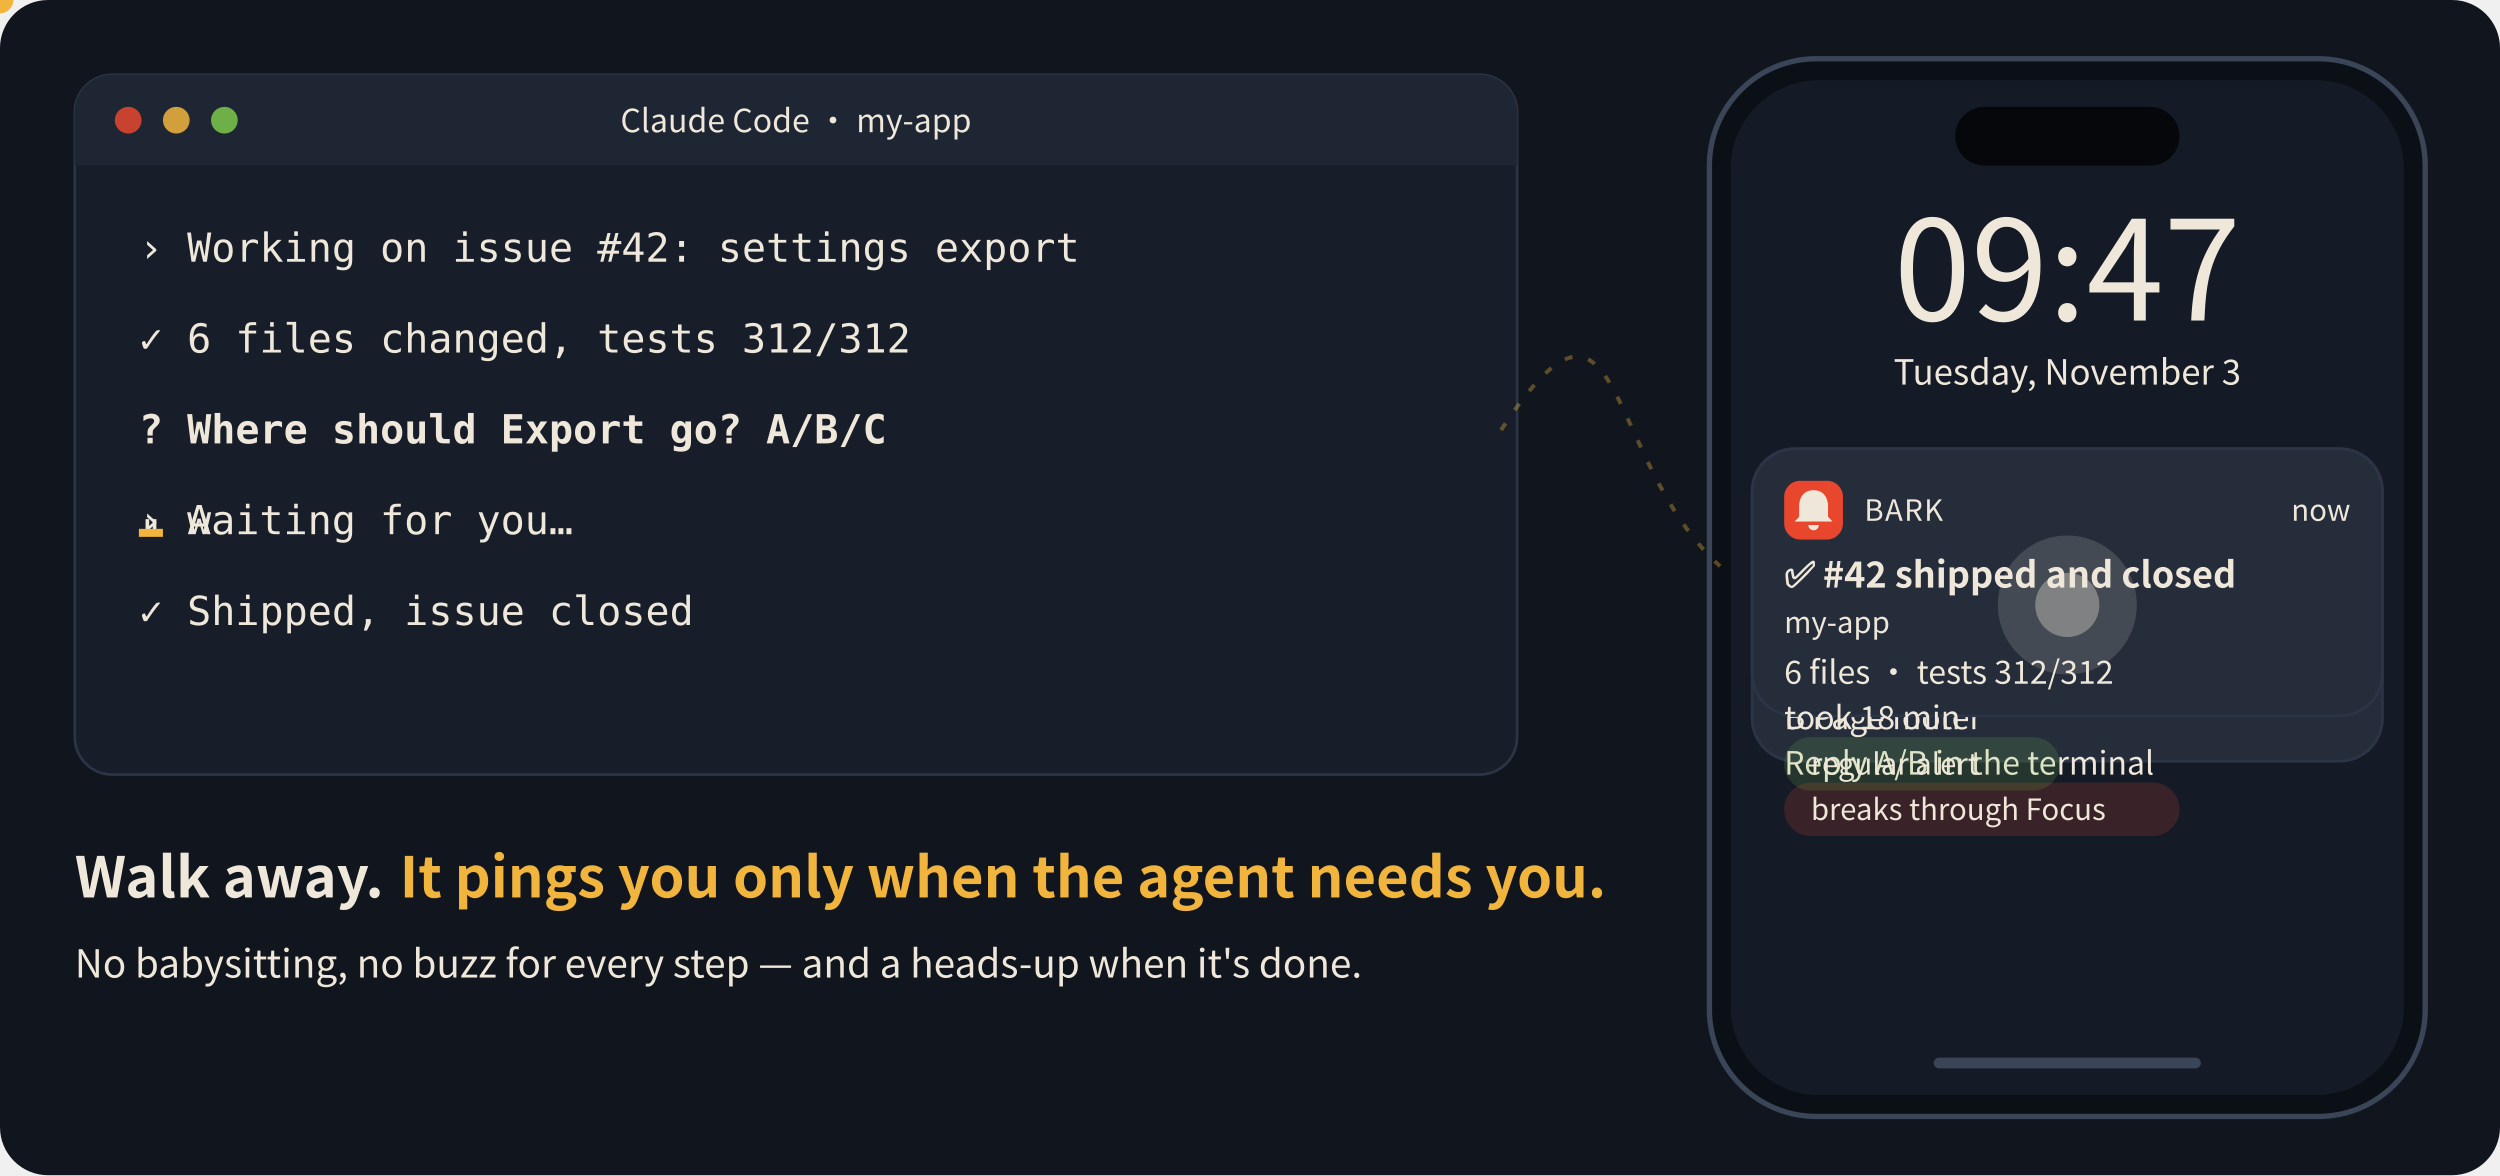
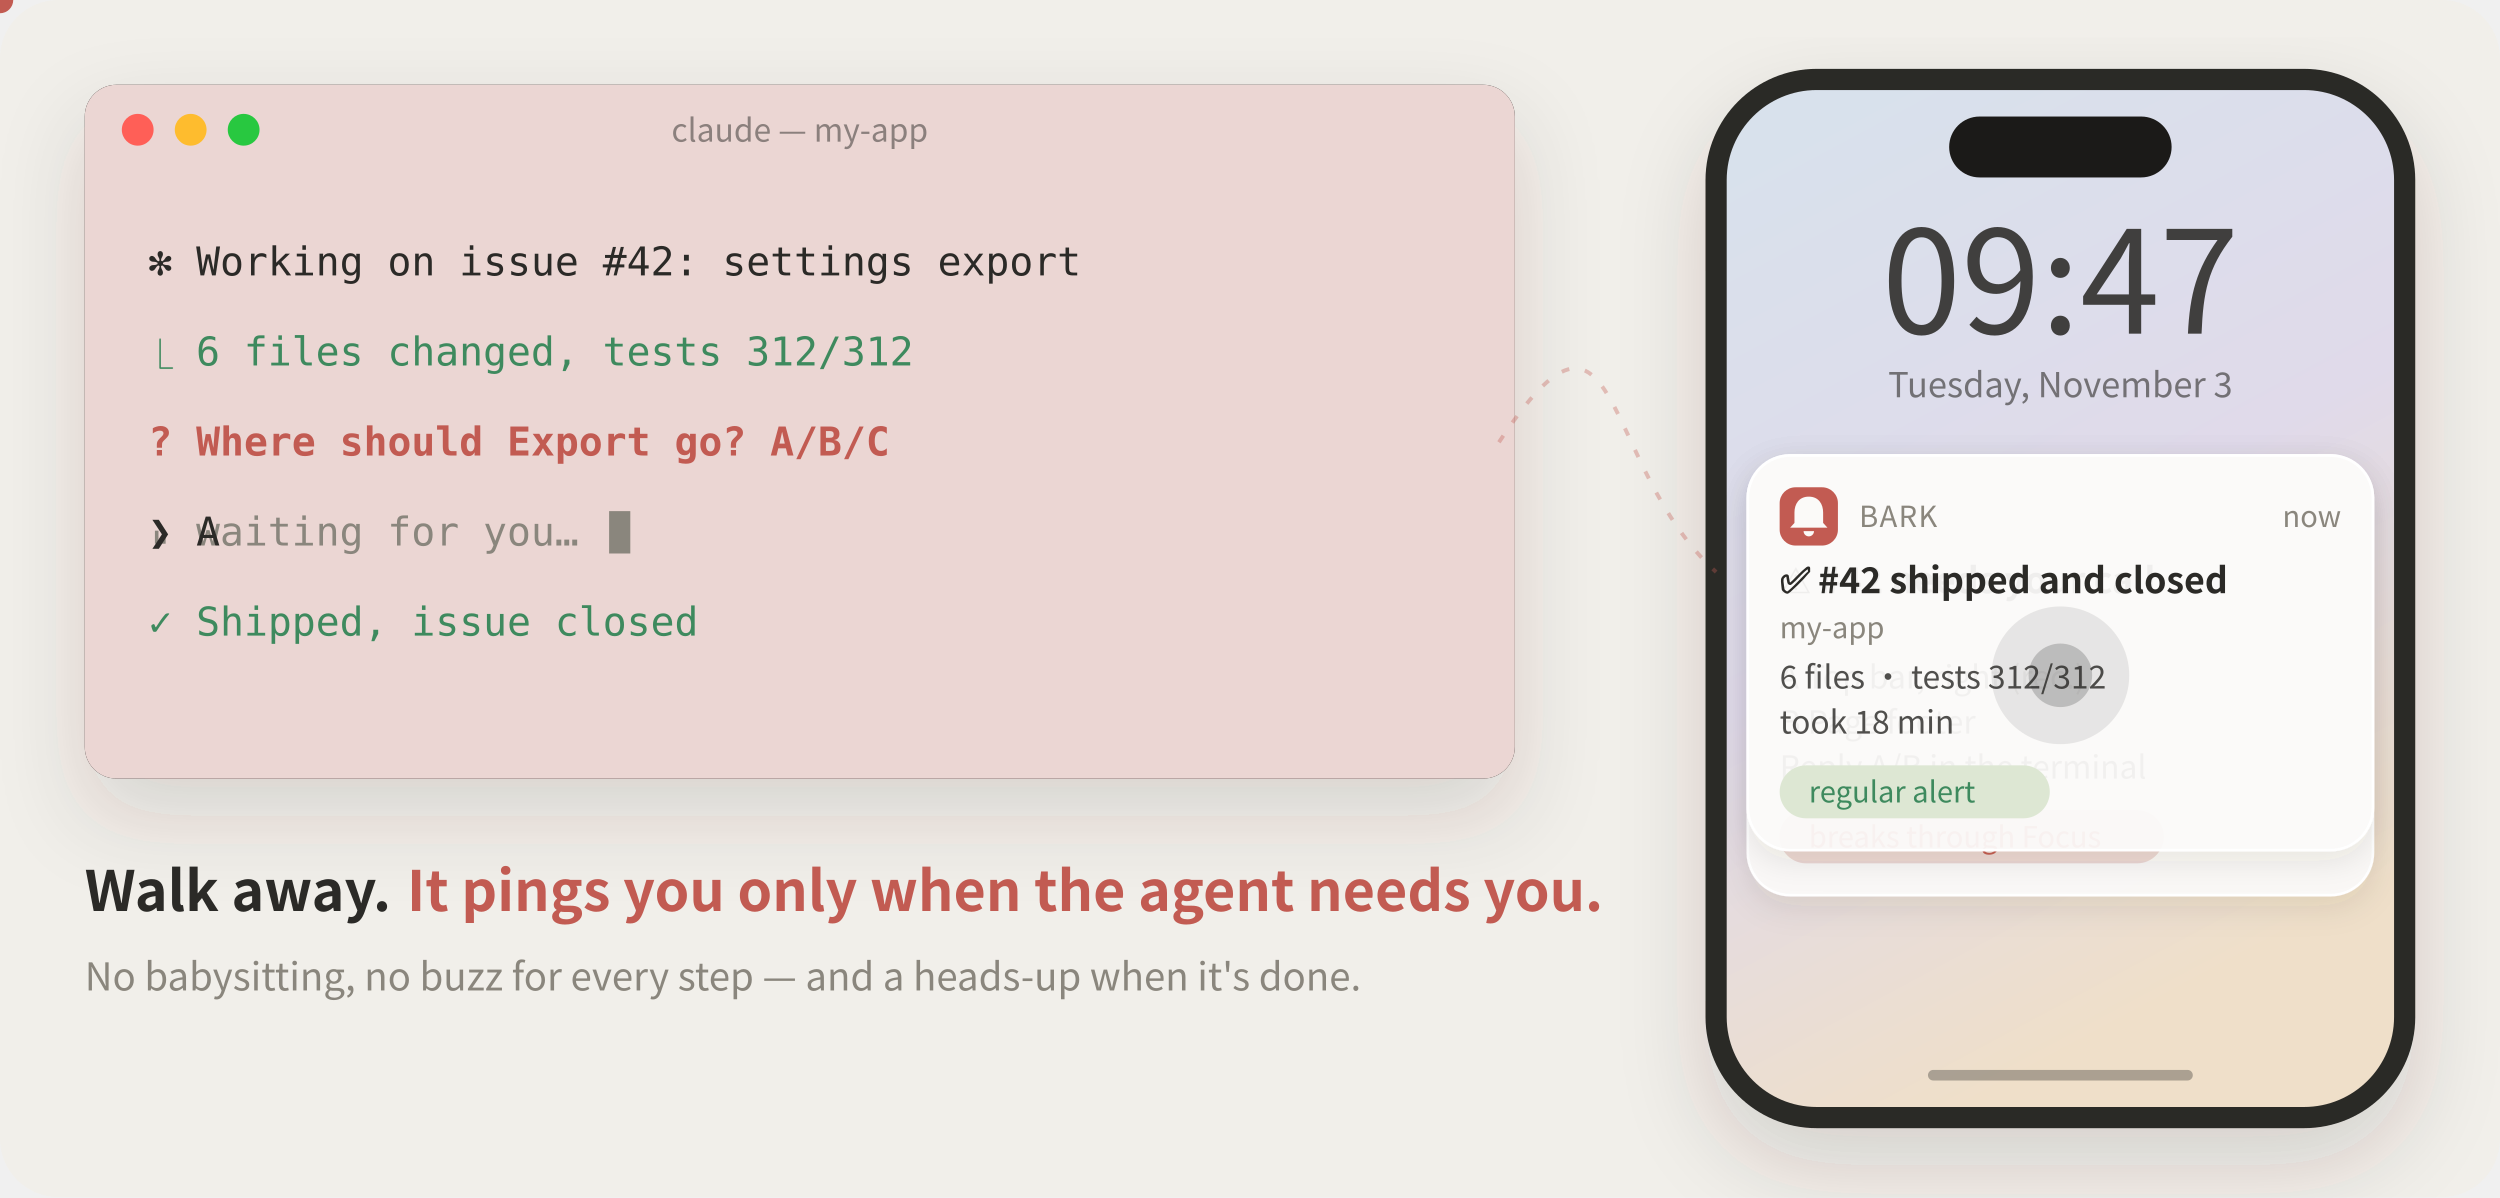
- <svg xmlns="http://www.w3.org/2000/svg" viewBox="0 0 936 440" width="936" height="440" role="img" aria-label="How xxd-notify works: your phone buzzes only when the agent needs you">
+ <svg xmlns="http://www.w3.org/2000/svg" viewBox="0 0 944 452" width="944" height="452" role="img" aria-label="How xxd-notify works: your phone buzzes only when the agent needs you">
+   <defs>
+     <filter id="sh" x="-15%" y="-15%" width="130%" height="140%">
+       <feDropShadow dx="0" dy="14" stdDeviation="16" flood-color="#3A3326" flood-opacity=".16" />
+     </filter>
+     <filter id="sh2" x="-10%" y="-20%" width="120%" height="160%">
+       <feDropShadow dx="0" dy="4" stdDeviation="6" flood-color="#3A3326" flood-opacity=".10" />
+     </filter>
+     <linearGradient id="wall" x1="0" y1="0" x2=".35" y2="1">
+       <stop offset="0" stop-color="#D7E2EC" />
+       <stop offset=".55" stop-color="#E0DAEA" />
+       <stop offset="1" stop-color="#EFDFC9" />
+     </linearGradient>
+   </defs>
  <style>
- text{font-family:'PingFang SC','Hiragino Sans GB','Microsoft YaHei','Noto Sans CJK SC','Segoe UI',system-ui,sans-serif;fill:#efe8da}
- .mono{font-family:'SF Mono','JetBrains Mono',Menlo,Consolas,'PingFang SC','Microsoft YaHei',monospace}
+ svg{fill:#2B2A27}
+ text{font-family:-apple-system,BlinkMacSystemFont,'PingFang SC','Hiragino Sans GB','Noto Sans CJK SC','Microsoft YaHei','Segoe UI',sans-serif}
+ .mono{font-family:ui-monospace,'SF Mono','JetBrains Mono',Menlo,Consolas,'PingFang SC','Microsoft YaHei',monospace}
@keyframes l0{0%,2.86%{opacity:0;transform:translateY(4px)}6.07%,95.71%{opacity:1;transform:none}98.93%,100%{opacity:0;transform:none}}.l0{animation:l0 14s infinite both;transform-box:fill-box;transform-origin:center}
@keyframes l1{0%,10.00%{opacity:0;transform:translateY(4px)}13.21%,95.71%{opacity:1;transform:none}98.93%,100%{opacity:0;transform:none}}.l1{animation:l1 14s infinite both;transform-box:fill-box;transform-origin:center}
@keyframes l2{0%,18.57%{opacity:0;transform:translateY(4px)}21.79%,95.71%{opacity:1;transform:none}98.93%,100%{opacity:0;transform:none}}.l2{animation:l2 14s infinite both;transform-box:fill-box;transform-origin:center}
@keyframes l3{0%,22.86%{opacity:0;transform:translateY(4px)}26.07%,57.14%{opacity:1;transform:none}60.36%,100%{opacity:0;transform:none}}.l3{animation:l3 14s infinite both;transform-box:fill-box;transform-origin:center}
@keyframes l4{0%,58.57%{opacity:0;transform:translateY(4px)}61.79%,95.71%{opacity:1;transform:none}98.93%,100%{opacity:0;transform:none}}.l4{animation:l4 14s infinite both;transform-box:fill-box;transform-origin:center}
@keyframes l5{0%,67.14%{opacity:0;transform:translateY(4px)}70.36%,95.71%{opacity:1;transform:none}98.93%,100%{opacity:0;transform:none}}.l5{animation:l5 14s infinite both;transform-box:fill-box;transform-origin:center}
@keyframes blink{0%,22%{opacity:0}23%,26%{opacity:1}27%,30%{opacity:0}31%,34%{opacity:1}35%,38%{opacity:0}39%,42%{opacity:1}43%,46%{opacity:0}47%,50%{opacity:1}51%,54%{opacity:0}55%,57%{opacity:1}58%,100%{opacity:0}}.blink{animation:blink 14s infinite}
@keyframes n1{0%,28.57%{opacity:0;transform:translateY(-26px) scale(0.96)}32.14%,56.43%{opacity:1;transform:none}60.00%,100%{opacity:0;transform:none}}.n1{animation:n1 14s infinite both;transform-box:fill-box;transform-origin:center}
@keyframes n2{0%,72.14%{opacity:0;transform:translateY(-26px) scale(0.96)}75.71%,95.71%{opacity:1;transform:none}99.29%,100%{opacity:0;transform:none}}.n2{animation:n2 14s infinite both;transform-box:fill-box;transform-origin:center}
@keyframes shake{0%,28.6%{transform:none}29.3%{transform:translateX(-4px) rotate(-1deg)}30%{transform:translateX(4px) rotate(1deg)}30.7%{transform:translateX(-3px)}31.4%{transform:translateX(3px)}32.1%,100%{transform:none}}.shake{animation:shake 14s infinite;transform-box:fill-box;transform-origin:center}
@keyframes tap{0%,54.29%{opacity:0;transform:translateY(0px)}56.43%,60.00%{opacity:1;transform:none}62.14%,100%{opacity:0;transform:none}}.tap{animation:tap 14s infinite both;transform-box:fill-box;transform-origin:center}
@media (prefers-reduced-motion: reduce){*{animation:none!important}}
</style>
-   <rect width="936" height="440" rx="18" fill="#10151e" />
-   <rect x="28" y="28" width="540" height="262" rx="14" fill="#171e2a" stroke="#2b3546" />
-   <path d="M28 42 a14 14 0 0 1 14 -14 h512 a14 14 0 0 1 14 14 v20 h-540 z" fill="#1e2634" />
-   <circle cx="48" cy="45" r="5" fill="#e8472e" opacity=".85" />
-   <circle cx="66" cy="45" r="5" fill="#f1b43c" opacity=".85" />
-   <circle cx="84" cy="45" r="5" fill="#7cc84a" opacity=".85" />
-   <text x="298.0" y="49.5" font-size="12" fill="#8d95a5" text-anchor="middle">Claude Code · my-app</text>
+   <rect width="944" height="452" rx="22" fill="#F1EFEA" />
+   <clipPath id="win">
+     <rect x="32" y="32" width="540" height="262" rx="12" />
+   </clipPath>
+   <rect x="32" y="32" width="540" height="262" rx="12" fill="#000" opacity=".9" filter="url(#sh)" />
+   <g clip-path="url(#win)">
+     <rect x="32" y="32" width="540" height="262" fill="#EBD6D3" />
+   </g>
+   <circle cx="52" cy="49" r="6" fill="#FF5F57" />
+   <circle cx="72" cy="49" r="6" fill="#FEBC2E" />
+   <circle cx="92" cy="49" r="6" fill="#28C840" />
+   <text x="302.0" y="53.5" font-size="12" fill="#2B2A27" opacity=".5" text-anchor="middle">claude — my-app</text>
  <g class="l0">
-     <text class="mono" x="52" y="98" font-size="15" fill="#efe8da">› Working on issue #42: settings export</text>
+     <text class="mono" x="56" y="104" font-size="15" fill="#2B2A27" style="white-space:pre">✻ Working on issue #42: settings export</text>
  </g>
  <g class="l1">
-     <text class="mono" x="52" y="132" font-size="15" fill="#7cc84a">  ✓ 6 files changed, tests 312/312</text>
+     <text class="mono" x="56" y="138" font-size="15" fill="#3E8A5E" style="white-space:pre">  ⎿ 6 files changed, tests 312/312</text>
  </g>
  <g class="l2">
-     <text class="mono" x="52" y="166" font-size="15" fill="#f1b43c" font-weight="700">  ? Where should Export go? A/B/C</text>
+     <text class="mono" x="56" y="172" font-size="15" fill="#C25B52" style="white-space:pre" font-weight="700">  ? Where should Export go? A/B/C</text>
  </g>
  <g class="l3">
-     <text class="mono" x="52" y="200" font-size="15" fill="#8d95a5">  ⏸ waiting for you…</text>
+     <text class="mono" x="56" y="206" font-size="15" fill="#8A867D" style="white-space:pre">  ⏸ waiting for you…</text>
  </g>
  <g class="l4">
-     <text class="mono" x="52" y="200" font-size="15" fill="#efe8da">› A</text>
+     <text class="mono" x="56" y="206" font-size="15" fill="#2B2A27" style="white-space:pre">❯ A</text>
  </g>
  <g class="l5">
-     <text class="mono" x="52" y="234" font-size="15" fill="#7cc84a">  ✓ Shipped, issue closed</text>
+     <text class="mono" x="56" y="240" font-size="15" fill="#3E8A5E" style="white-space:pre">  ✓ Shipped, issue closed</text>
  </g>
-   <rect class="blink" x="52" y="198" width="9" height="3" fill="#f1b43c" />
-   <text x="28" y="336" font-size="21" font-weight="700">Walk away.<tspan fill="#f1b43c" dx="6">It pings you only when the agent needs you.</tspan>
+   <rect class="blink" x="230" y="193" width="8" height="16" fill="#8A867D" />
+   <text x="32" y="344" font-size="21" font-weight="700">Walk away.<tspan fill="#C25B52" dx="6">It pings you only when the agent needs you.</tspan>
  </text>
-   <text x="28" y="366" font-size="14.5" fill="#8d95a5">No babysitting, no buzz for every step — and a heads-up when it's done.</text>
+   <text x="32" y="374" font-size="14.5" fill="#8A867D">No babysitting, no buzz for every step — and a heads-up when it's done.</text>
  <g class="shake">
-     <rect x="640" y="22" width="268" height="396" rx="40" fill="#0b0f16" stroke="#3a4558" stroke-width="2" />
-     <rect x="648" y="30" width="252" height="380" rx="33" fill="#141b27" />
-     <rect x="732.0" y="40" width="84" height="22" rx="11" fill="#05070b" />
-     <text x="774.0" y="120" font-size="52" font-weight="300" text-anchor="middle" fill="#efe8da">09:47</text>
-     <text x="774.0" y="144" font-size="13" text-anchor="middle" fill="#8d95a5">Tuesday, November 3</text>
+     <rect x="644" y="26" width="268" height="400" rx="42" fill="#2B2A27" filter="url(#sh)" />
+     <rect x="652" y="34" width="252" height="384" rx="34" fill="url(#wall)" />
+     <rect x="736.0" y="44" width="84" height="23" rx="11.5" fill="#1B1A18" />
+     <text x="778.0" y="126" font-size="54" font-weight="300" text-anchor="middle" fill="#2B2A27" opacity=".88">09:47</text>
+     <text x="778.0" y="150" font-size="13" text-anchor="middle" fill="#2B2A27" opacity=".6">Tuesday, November 3</text>
+     <rect x="728.0" y="404" width="100" height="4" rx="2" fill="#2B2A27" opacity=".35" />
    <g class="n1">
-       <g transform="translate(656,168)">
-         <rect width="236" height="117" rx="16" fill="#252d3b" stroke="#2b3546" />
-         <rect x="12" y="12" width="22" height="22" rx="6" fill="#e8472e" />
-         <path d="M0,-8.5 C-4.6,-8.5 -6.6,-5 -6.6,-1.2 L-6.6,3.6 L-8.6,5.8 L8.6,5.8 L6.6,3.6 L6.6,-1.2 C6.6,-5 4.6,-8.5 0,-8.5 Z M-2.4,7.4 A2.4,2.4 0 0 0 2.4,7.4 Z" transform="translate(23,22.5) scale(.82)" fill="#efe8da" />
-         <text x="42" y="27" font-size="11" fill="#8d95a5" letter-spacing=".5">BARK</text>
-         <text x="224" y="27" font-size="11" fill="#8d95a5" text-anchor="end">now</text>
+       <g transform="translate(660,172) scale(1.0)">
+         <rect width="236" height="166" rx="16" fill="#FBFAF8" fill-opacity=".94" stroke="#fff" filter="url(#sh2)" />
+         <rect x="12" y="12" width="22" height="22" rx="6" fill="#C25B52" />
+         <path d="M0,-8.5 C-4.6,-8.5 -6.6,-5 -6.6,-1.2 L-6.6,3.6 L-8.6,5.8 L8.6,5.8 L6.6,3.6 L6.6,-1.2 C6.6,-5 4.6,-8.5 0,-8.5 Z M-2.4,7.4 A2.4,2.4 0 0 0 2.4,7.4 Z" transform="translate(23,22.5) scale(.82)" fill="#FBFAF8" />
+         <text x="42" y="27" font-size="11" fill="#8A867D" letter-spacing=".5">BARK</text>
+         <text x="224" y="27" font-size="11" fill="#8A867D" text-anchor="end">now</text>
        <text x="12" y="52" font-size="13.5" font-weight="700">⚠️ #42 needs your call</text>
-         <text x="12" y="69" font-size="11" fill="#f1b43c">my-app</text>
-         <text x="12" y="88" font-size="12" fill="#d6d0c4">A  Top bar, right (rec.)</text>
-         <text x="12" y="105" font-size="12" fill="#d6d0c4">B  Page footer</text>
-         <text x="12" y="122" font-size="12" fill="#d6d0c4">Reply A/B in the terminal</text>
-         <rect x="12" y="125" width="148.0" height="20" rx="10" fill="#e8472e" opacity=".18" />
-         <text x="22" y="139" font-size="11" fill="#ff9c86">breaks through Focus</text>
+         <text x="12" y="69" font-size="11" fill="#8A867D">my-app</text>
+         <text x="12" y="88" font-size="12" fill="#2B2A27" opacity=".82">A  Top bar, right (rec.)</text>
+         <text x="12" y="105" font-size="12" fill="#2B2A27" opacity=".82">B  Page footer</text>
+         <text x="12" y="122" font-size="12" fill="#2B2A27" opacity=".82">Reply A/B in the terminal</text>
+         <rect x="12" y="134" width="145" height="20" rx="10" fill="#EBD6D3" />
+         <text x="23" y="148" font-size="11" fill="#C25B52">breaks through Focus</text>
      </g>
    </g>
    <g class="n2">
-       <g transform="translate(656,168)">
-         <rect width="236" height="100" rx="16" fill="#252d3b" stroke="#2b3546" />
-         <rect x="12" y="12" width="22" height="22" rx="6" fill="#e8472e" />
-         <path d="M0,-8.5 C-4.6,-8.5 -6.6,-5 -6.6,-1.2 L-6.6,3.6 L-8.6,5.8 L8.6,5.8 L6.6,3.6 L6.6,-1.2 C6.6,-5 4.6,-8.5 0,-8.5 Z M-2.4,7.4 A2.4,2.4 0 0 0 2.4,7.4 Z" transform="translate(23,22.5) scale(.82)" fill="#efe8da" />
-         <text x="42" y="27" font-size="11" fill="#8d95a5" letter-spacing=".5">BARK</text>
-         <text x="224" y="27" font-size="11" fill="#8d95a5" text-anchor="end">now</text>
+       <g transform="translate(660,172) scale(1.0)">
+         <rect width="236" height="149" rx="16" fill="#FBFAF8" fill-opacity=".94" stroke="#fff" filter="url(#sh2)" />
+         <rect x="12" y="12" width="22" height="22" rx="6" fill="#C25B52" />
+         <path d="M0,-8.5 C-4.6,-8.5 -6.6,-5 -6.6,-1.2 L-6.6,3.6 L-8.6,5.8 L8.6,5.8 L6.6,3.6 L6.6,-1.2 C6.6,-5 4.6,-8.5 0,-8.5 Z M-2.4,7.4 A2.4,2.4 0 0 0 2.4,7.4 Z" transform="translate(23,22.5) scale(.82)" fill="#FBFAF8" />
+         <text x="42" y="27" font-size="11" fill="#8A867D" letter-spacing=".5">BARK</text>
+         <text x="224" y="27" font-size="11" fill="#8A867D" text-anchor="end">now</text>
        <text x="12" y="52" font-size="13.5" font-weight="700">✅ #42 shipped and closed</text>
-         <text x="12" y="69" font-size="11" fill="#7cc84a">my-app</text>
-         <text x="12" y="88" font-size="12" fill="#d6d0c4">6 files · tests 312/312</text>
-         <text x="12" y="105" font-size="12" fill="#d6d0c4">took 18 min</text>
-         <rect x="12" y="108" width="103.2" height="20" rx="10" fill="#7cc84a" opacity=".16" />
-         <text x="22" y="122" font-size="11" fill="#7cc84a">regular alert</text>
+         <text x="12" y="69" font-size="11" fill="#8A867D">my-app</text>
+         <text x="12" y="88" font-size="12" fill="#2B2A27" opacity=".82">6 files · tests 312/312</text>
+         <text x="12" y="105" font-size="12" fill="#2B2A27" opacity=".82">took 18 min</text>
+         <rect x="12" y="117" width="102" height="20" rx="10" fill="#DDE7D3" />
+         <text x="23" y="131" font-size="11" fill="#3E8A5E">regular alert</text>
      </g>
    </g>
-     <rect x="724.0" y="396" width="100" height="4" rx="2" fill="#3a4558" />
  </g>
-   <path d="M562 161 C608 91, 600 172, 644 212" fill="none" stroke="#f1b43c" stroke-width="1.5" stroke-dasharray="3 6" opacity=".35" />
-   <circle r="5.0" fill="#f1b43c">
-     <animateMotion dur="14s" repeatCount="indefinite" path="M562 161 C608 91, 600 172, 644 212" calcMode="linear" keyPoints="0;0;1;1" keyTimes="0;0.229;0.286;1" />
+   <path d="M566 167 C612 97, 604 176, 648 216" fill="none" stroke="#C25B52" stroke-width="1.5" stroke-dasharray="3 6" opacity=".35" />
+   <circle r="5.0" fill="#C25B52">
+     <animateMotion dur="14s" repeatCount="indefinite" path="M566 167 C612 97, 604 176, 648 216" calcMode="linear" keyPoints="0;0;1;1" keyTimes="0;0.229;0.286;1" />
    <animate attributeName="opacity" dur="14s" repeatCount="indefinite" values="0;0;1;1;0;0" keyTimes="0;0.229;0.232;0.282;0.286;1" />
  </circle>
-   <circle r="3.9" fill="#f1b43c">
-     <animateMotion dur="14s" repeatCount="indefinite" path="M562 161 C608 91, 600 172, 644 212" calcMode="linear" keyPoints="0;0;1;1" keyTimes="0;0.241;0.299;1" />
+   <circle r="3.9" fill="#C25B52">
+     <animateMotion dur="14s" repeatCount="indefinite" path="M566 167 C612 97, 604 176, 648 216" calcMode="linear" keyPoints="0;0;1;1" keyTimes="0;0.241;0.299;1" />
    <animate attributeName="opacity" dur="14s" repeatCount="indefinite" values="0;0;1;1;0;0" keyTimes="0;0.241;0.245;0.295;0.299;1" />
  </circle>
-   <circle r="2.8" fill="#f1b43c">
-     <animateMotion dur="14s" repeatCount="indefinite" path="M562 161 C608 91, 600 172, 644 212" calcMode="linear" keyPoints="0;0;1;1" keyTimes="0;0.254;0.311;1" />
+   <circle r="2.8" fill="#C25B52">
+     <animateMotion dur="14s" repeatCount="indefinite" path="M566 167 C612 97, 604 176, 648 216" calcMode="linear" keyPoints="0;0;1;1" keyTimes="0;0.254;0.311;1" />
    <animate attributeName="opacity" dur="14s" repeatCount="indefinite" values="0;0;1;1;0;0" keyTimes="0;0.254;0.258;0.308;0.311;1" />
  </circle>
  <g class="tap">
-     <circle cx="774.0" cy="226.5" r="26" fill="#efe8da" opacity=".16" />
-     <circle cx="774.0" cy="226.5" r="12" fill="#efe8da" opacity=".35" />
+     <circle cx="778.0" cy="255.0" r="26" fill="#2B2A27" opacity=".10" />
+     <circle cx="778.0" cy="255.0" r="12" fill="#2B2A27" opacity=".22" />
  </g>
</svg>
